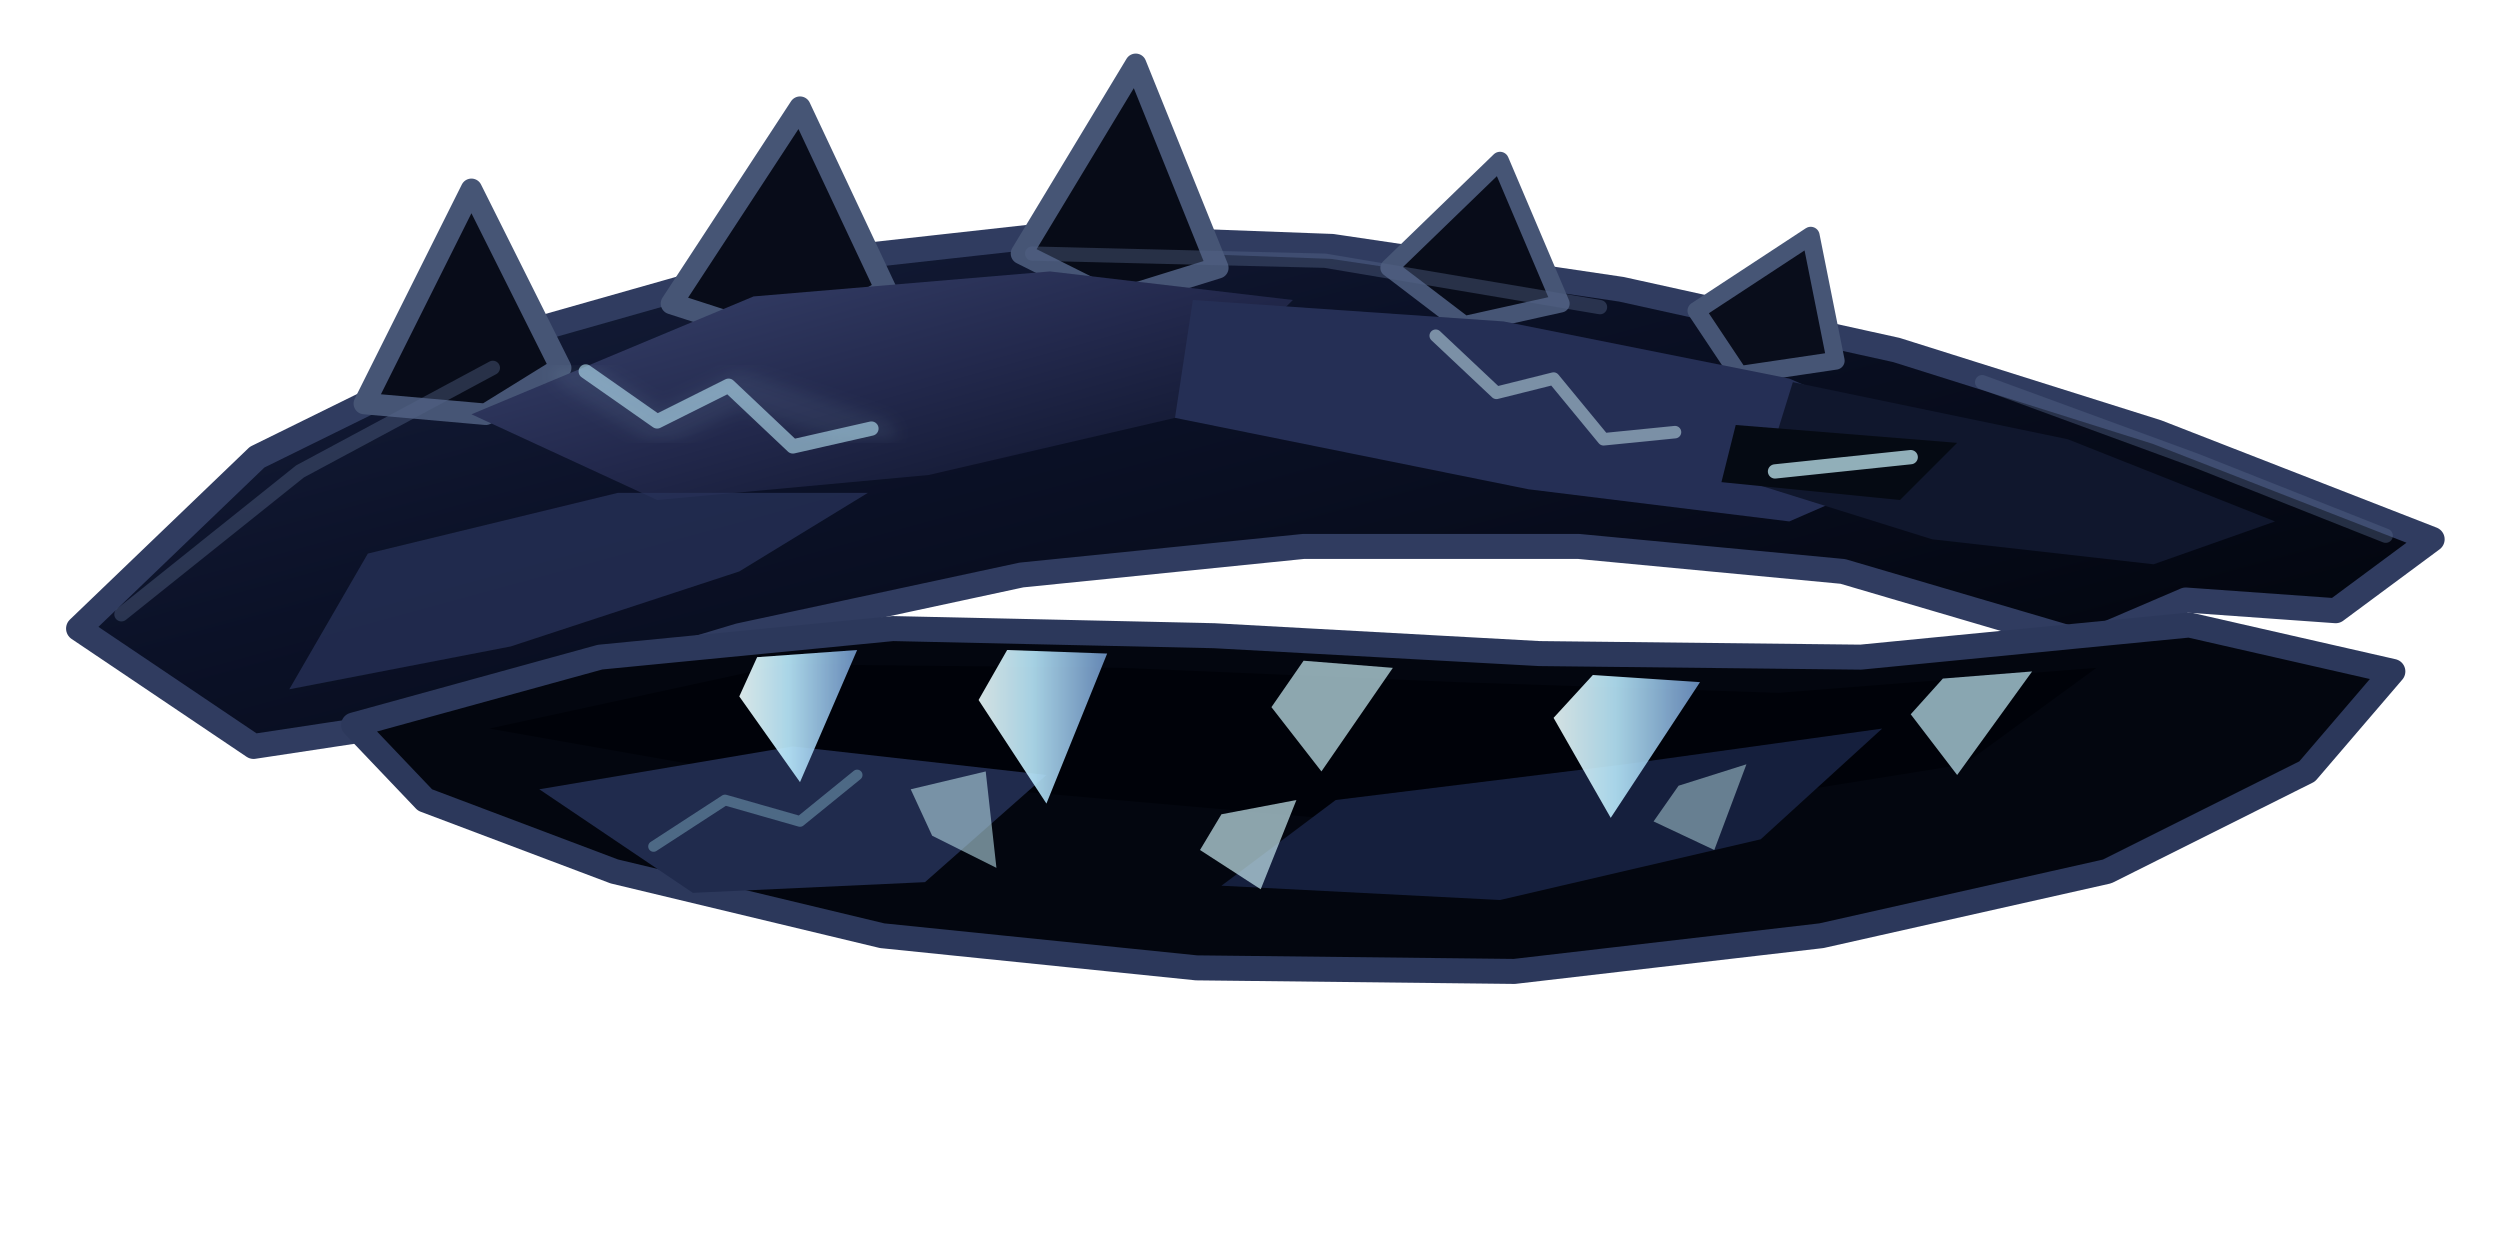
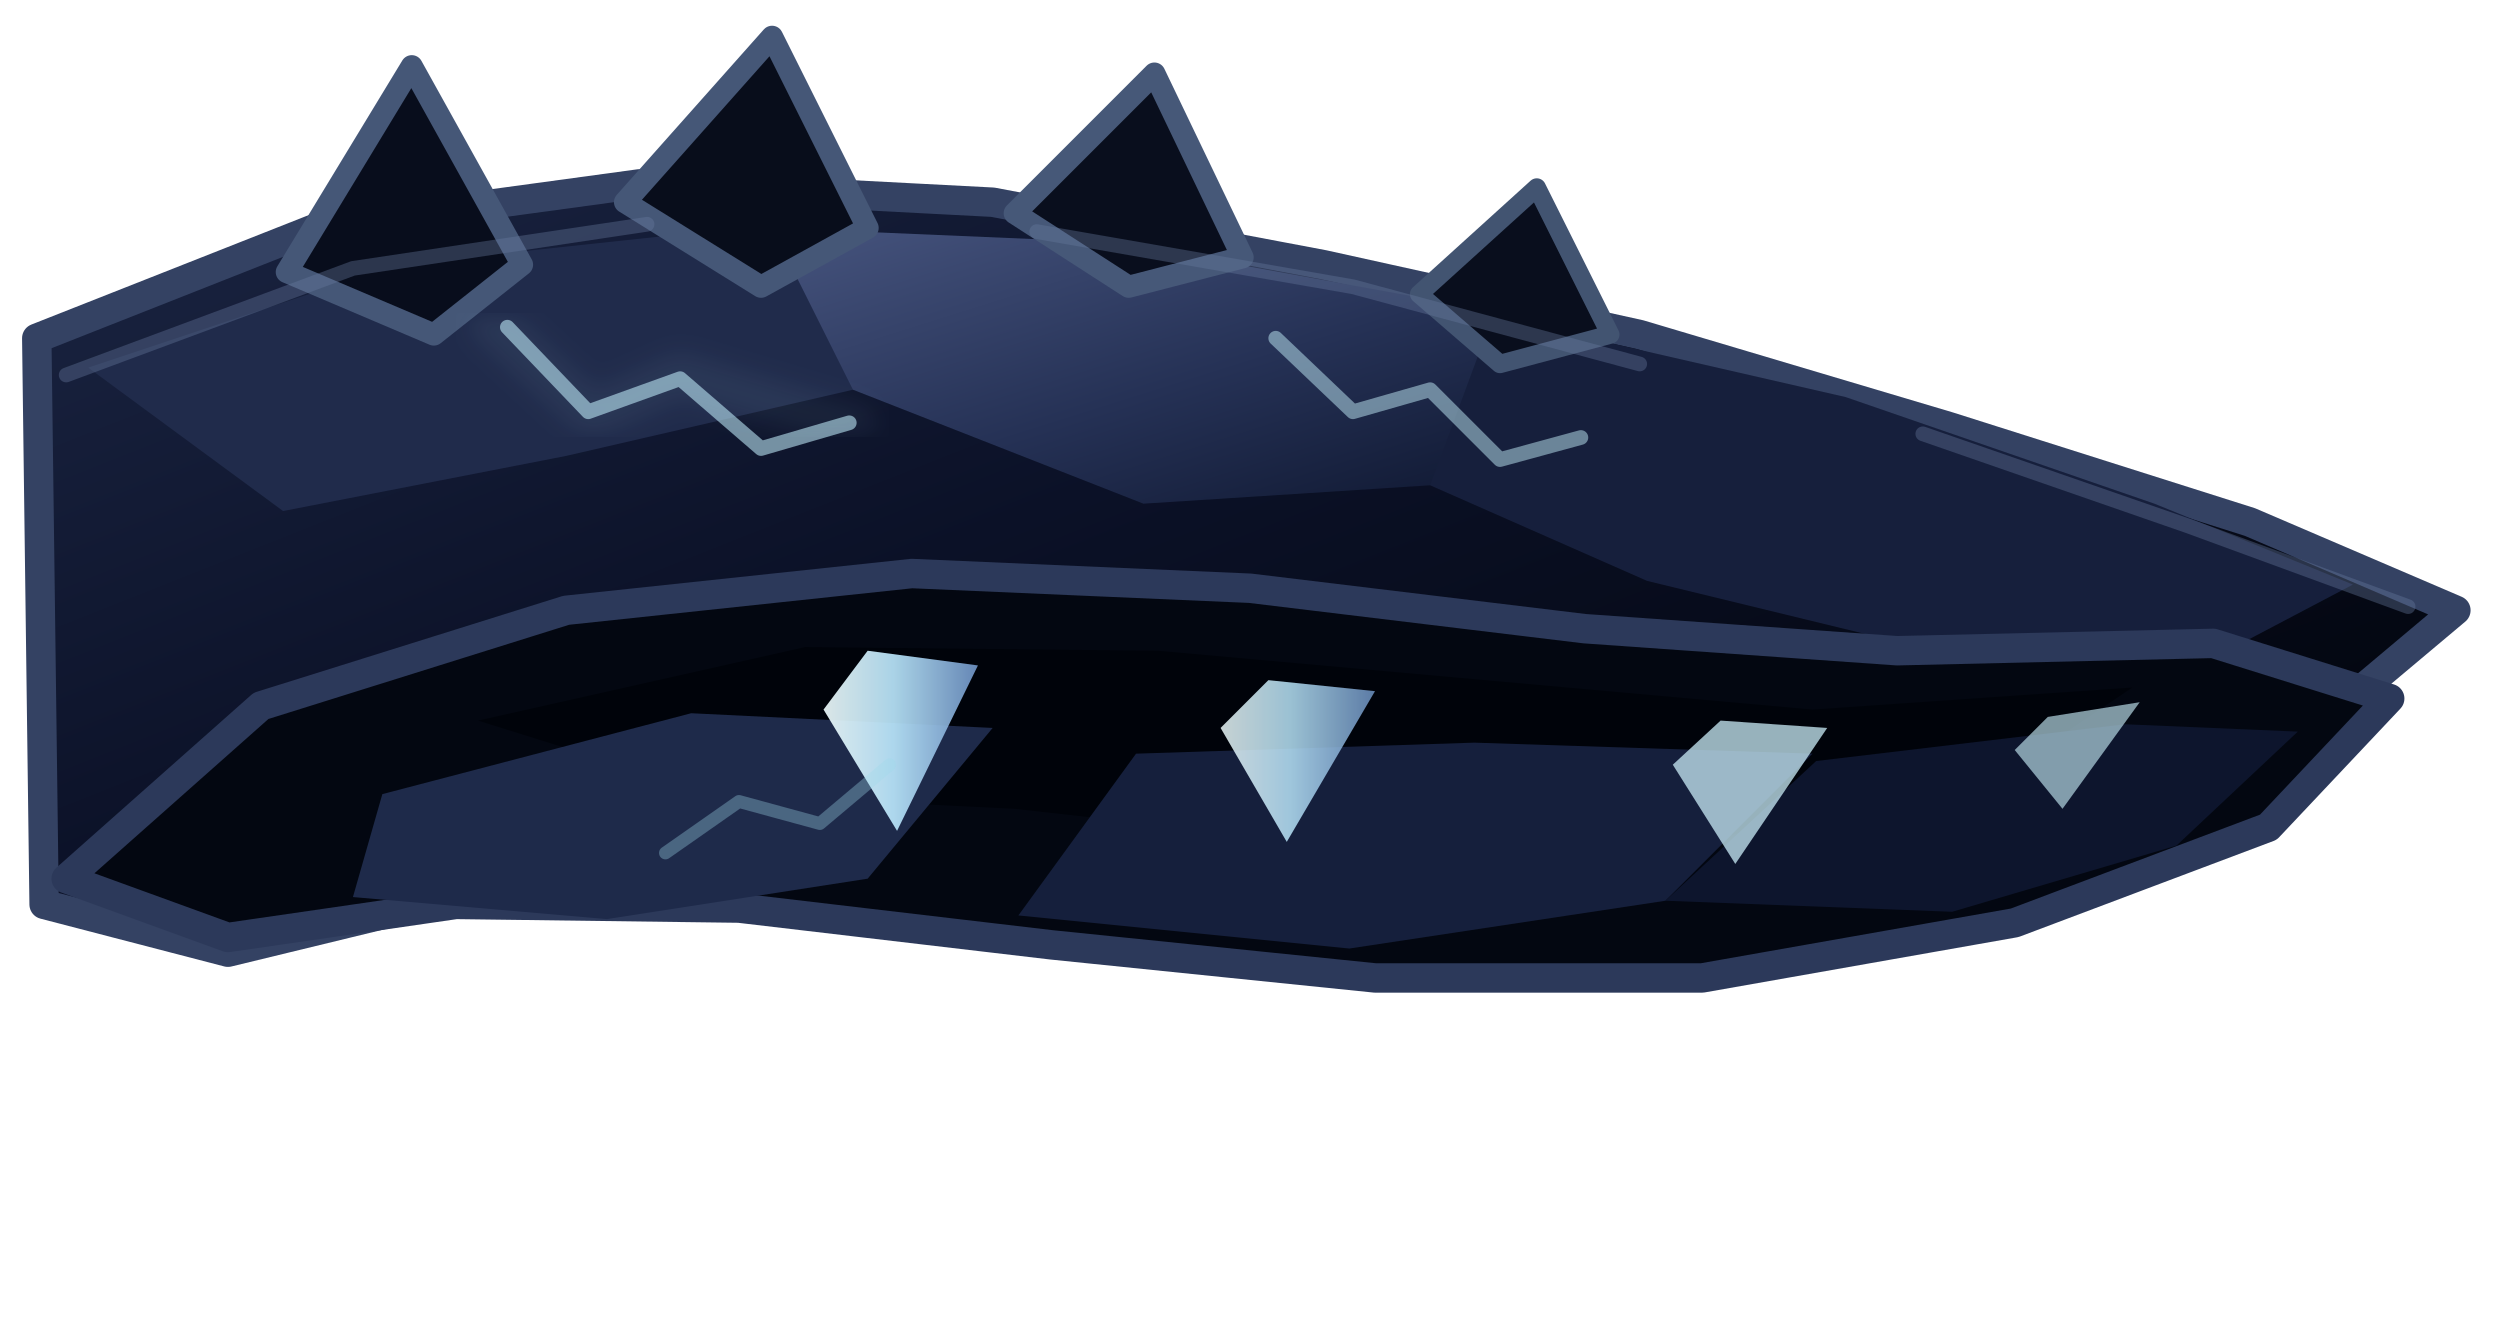
- <svg xmlns="http://www.w3.org/2000/svg" viewBox="0 0 700 350">
+ <svg xmlns="http://www.w3.org/2000/svg" viewBox="0 0 680 360">
  <defs>
    <linearGradient id="shell" x1="0" y1="0" x2="1" y2=".8">
-       <stop stop-color="#18213f" />
-       <stop offset=".42" stop-color="#0b1127" />
+       <stop stop-color="#1b2543" />
+       <stop offset=".46" stop-color="#0b1127" />
      <stop offset="1" stop-color="#02050d" />
    </linearGradient>
    <linearGradient id="plate" x1="0" y1="0" x2="1" y2="1">
-       <stop stop-color="#3a456f" />
-       <stop offset=".5" stop-color="#23294d" />
-       <stop offset="1" stop-color="#0a1024" />
+       <stop stop-color="#46547e" />
+       <stop offset=".52" stop-color="#253155" />
+       <stop offset="1" stop-color="#0b132a" />
    </linearGradient>
-     <linearGradient id="frost" x1="0" y1="0" x2="1" y2="0">
-       <stop stop-color="#efffff" />
-       <stop offset=".42" stop-color="#bcecff" />
-       <stop offset="1" stop-color="#7197c9" />
+     <linearGradient id="ice" x1="0" y1="0" x2="1" y2="0">
+       <stop stop-color="#f2ffff" />
+       <stop offset=".45" stop-color="#bdeaff" />
+       <stop offset="1" stop-color="#7096c8" />
    </linearGradient>
-     <filter id="soft">
-       <feGaussianBlur stdDeviation="2.1" />
+     <filter id="glow">
+       <feGaussianBlur stdDeviation="3.2" />
    </filter>
  </defs>
  <g stroke-linejoin="round" stroke-linecap="round">
-     <path d="M22 176 72 128 137 96 211 75 292 66 373 69 454 81 531 98 604 121 681 151 654 171 612 168 584 180 516 160 442 153 365 153 286 161 207 178 137 199 71 209Z" fill="url(#shell)" stroke="#303c60" stroke-width="7" />
-     <path d="M102 113 132 53 157 103 136 116Z" fill="#080c19" stroke="#465575" stroke-width="6" />
-     <path d="M188 85 224 30 248 81 222 96Z" fill="#080c19" stroke="#465575" stroke-width="6" />
-     <path d="M286 71 318 18 341 75 312 84Z" fill="#070b17" stroke="#465575" stroke-width="6" />
-     <path d="M389 75 420 45 437 85 410 91Z" fill="#080c19" stroke="#465575" stroke-width="5" />
-     <path d="M475 87 507 66 514 101 487 105Z" fill="#090d1b" stroke="#465575" stroke-width="5" />
-     <path d="M132 116 211 83 294 76 362 84 329 117 260 133 184 140Z" fill="url(#plate)" />
-     <path d="M334 84 421 90 501 106 547 126 501 146 428 137 329 117Z" fill="#252f55" />
-     <path d="M502 107 579 123 637 146 603 158 541 151 493 136Z" fill="#10172d" />
-     <path d="M103 155 173 138 243 138 207 160 143 181 81 193Z" fill="#28335a" opacity=".73" />
-     <path d="M486 119 548 124 532 140 482 135Z" fill="#050a13" />
-     <path d="M497 132 535 128" fill="none" stroke="#c7eff9" stroke-width="4" opacity=".72" />
-     <path d="M99 203 168 184 250 176 340 178 431 183 521 184 613 175 670 188 646 216 590 244 510 262 424 272 335 271 247 262 172 244 119 224Z" fill="#03060f" stroke="#2c385b" stroke-width="7" />
-     <path d="M137 204 220 186 314 187 408 191 498 194 587 187 550 214 469 227 381 230 290 222 205 216Z" fill="#000209" />
-     <path d="M151 221 222 209 293 217 259 247 194 250Z" fill="#202b4d" />
-     <path d="M374 224 455 214 527 204 493 235 420 252 342 248Z" fill="#151f3d" />
-     <path d="M212 184 240 182 224 219 207 195Z" fill="url(#frost)" opacity=".90" />
-     <path d="M282 182 310 183 293 225 274 196Z" fill="url(#frost)" opacity=".88" />
-     <path d="M365 185 390 187 370 216 356 198Z" fill="#c4e6ef" opacity=".72" />
-     <path d="M446 189 476 191 451 229 435 201Z" fill="url(#frost)" opacity=".88" />
-     <path d="M544 190 569 188 548 217 535 200Z" fill="#b7dce9" opacity=".75" />
-     <path d="M255 221 276 216 279 243 261 234Z" fill="#a9ccd8" opacity=".64" />
-     <path d="M342 228 363 224 353 249 336 238Z" fill="#c6e7ef" opacity=".70" />
-     <path d="M470 220 489 214 480 238 463 230Z" fill="#9fbfc9" opacity=".60" />
-     <path d="M164 104 184 118 204 108 222 125 244 120" fill="none" stroke="#bfefff" stroke-width="4" opacity=".57" />
-     <path d="M402 94 419 110 435 106 449 123 469 121" fill="none" stroke="#d9f8ff" stroke-width="3.5" opacity=".48" />
-     <path d="M183 237 203 224 224 230 240 217" fill="none" stroke="#9fd8ea" stroke-width="3" opacity=".36" />
-     <path d="M160 104 185 120 207 109 246 122" fill="none" stroke="#bfefff" stroke-width="10" opacity=".07" filter="url(#soft)" />
-     <path d="M34 172 84 132 138 103 M289 71 371 73 448 86 M555 107 615 129 668 150" fill="none" stroke="#536487" stroke-width="4" opacity=".42" />
+     <path d="M10 92 86 62 174 50 270 55 360 72 446 91 530 116 612 142 668 166 643 187 590 194 548 214 462 210 375 202 292 204 210 220 132 242 62 259 12 246Z" fill="url(#shell)" stroke="#344263" stroke-width="8" />
+     <path d="M24 100 108 72 192 63 276 70 232 106 154 124 77 139Z" fill="#202b4b" />
+     <path d="M210 62 304 66 392 82 448 103 389 132 311 137 232 106Z" fill="url(#plate)" />
+     <path d="M406 86 502 108 586 137 640 159 602 179 522 176 448 158 389 132Z" fill="#161f3c" />
+     <path d="M71 192 154 166 248 156 340 160 431 171 516 177 602 175 650 190 617 225 548 251 463 266 374 266 286 257 201 247 124 246 62 255 18 239Z" fill="#030711" stroke="#2c395a" stroke-width="8" />
+     <path d="M130 196 219 176 315 177 404 185 493 193 580 187 537 216 453 230 365 230 276 220 194 216Z" fill="#00030a" />
+     <path d="M78 74 112 18 142 72 118 91Z" fill="#080d1c" stroke="#455777" stroke-width="6" />
+     <path d="M170 55 210 10 236 62 207 78Z" fill="#080d1b" stroke="#455777" stroke-width="6" />
+     <path d="M276 58 314 20 338 70 307 78Z" fill="#090e1d" stroke="#465878" stroke-width="6" />
+     <path d="M386 80 418 51 438 91 408 99Z" fill="#090e1d" stroke="#425471" stroke-width="5" />
+     <path d="M104 216 188 194 270 198 236 239 165 250 96 244Z" fill="#1e2a4a" />
+     <path d="M309 205 401 202 493 205 453 245 367 258 277 249Z" fill="#151f3c" />
+     <path d="M494 207 578 197 625 199 592 230 531 248 453 245Z" fill="#0d152d" />
+     <path d="M236 177 266 181 244 226 224 193Z" fill="url(#ice)" opacity=".9" />
+     <path d="M345 185 374 188 350 229 332 198Z" fill="url(#ice)" opacity=".82" />
+     <path d="M468 196 497 198 472 235 455 208Z" fill="#c7e9f4" opacity=".76" />
+     <path d="M557 195 582 191 561 220 548 204Z" fill="#b8dce8" opacity=".68" />
+     <path d="M138 89 160 112 185 103 207 122 231 115" fill="none" stroke="#c4f1ff" stroke-width="4" opacity=".56" />
+     <path d="M347 92 368 112 389 106 408 125 430 119" fill="none" stroke="#c8f4ff" stroke-width="4" opacity=".48" />
+     <path d="M181 232 201 218 223 224 242 208" fill="none" stroke="#9ed8ea" stroke-width="3.5" opacity=".34" />
+     <path d="M134 88 161 113 185 102 232 116" fill="none" stroke="#c4f1ff" stroke-width="12" opacity=".06" filter="url(#glow)" />
+     <path d="M18 102 96 73 176 61 M282 63 368 78 446 99 M523 118 595 143 655 165" fill="none" stroke="#66799e" stroke-width="4" opacity=".38" />
  </g>
</svg>
